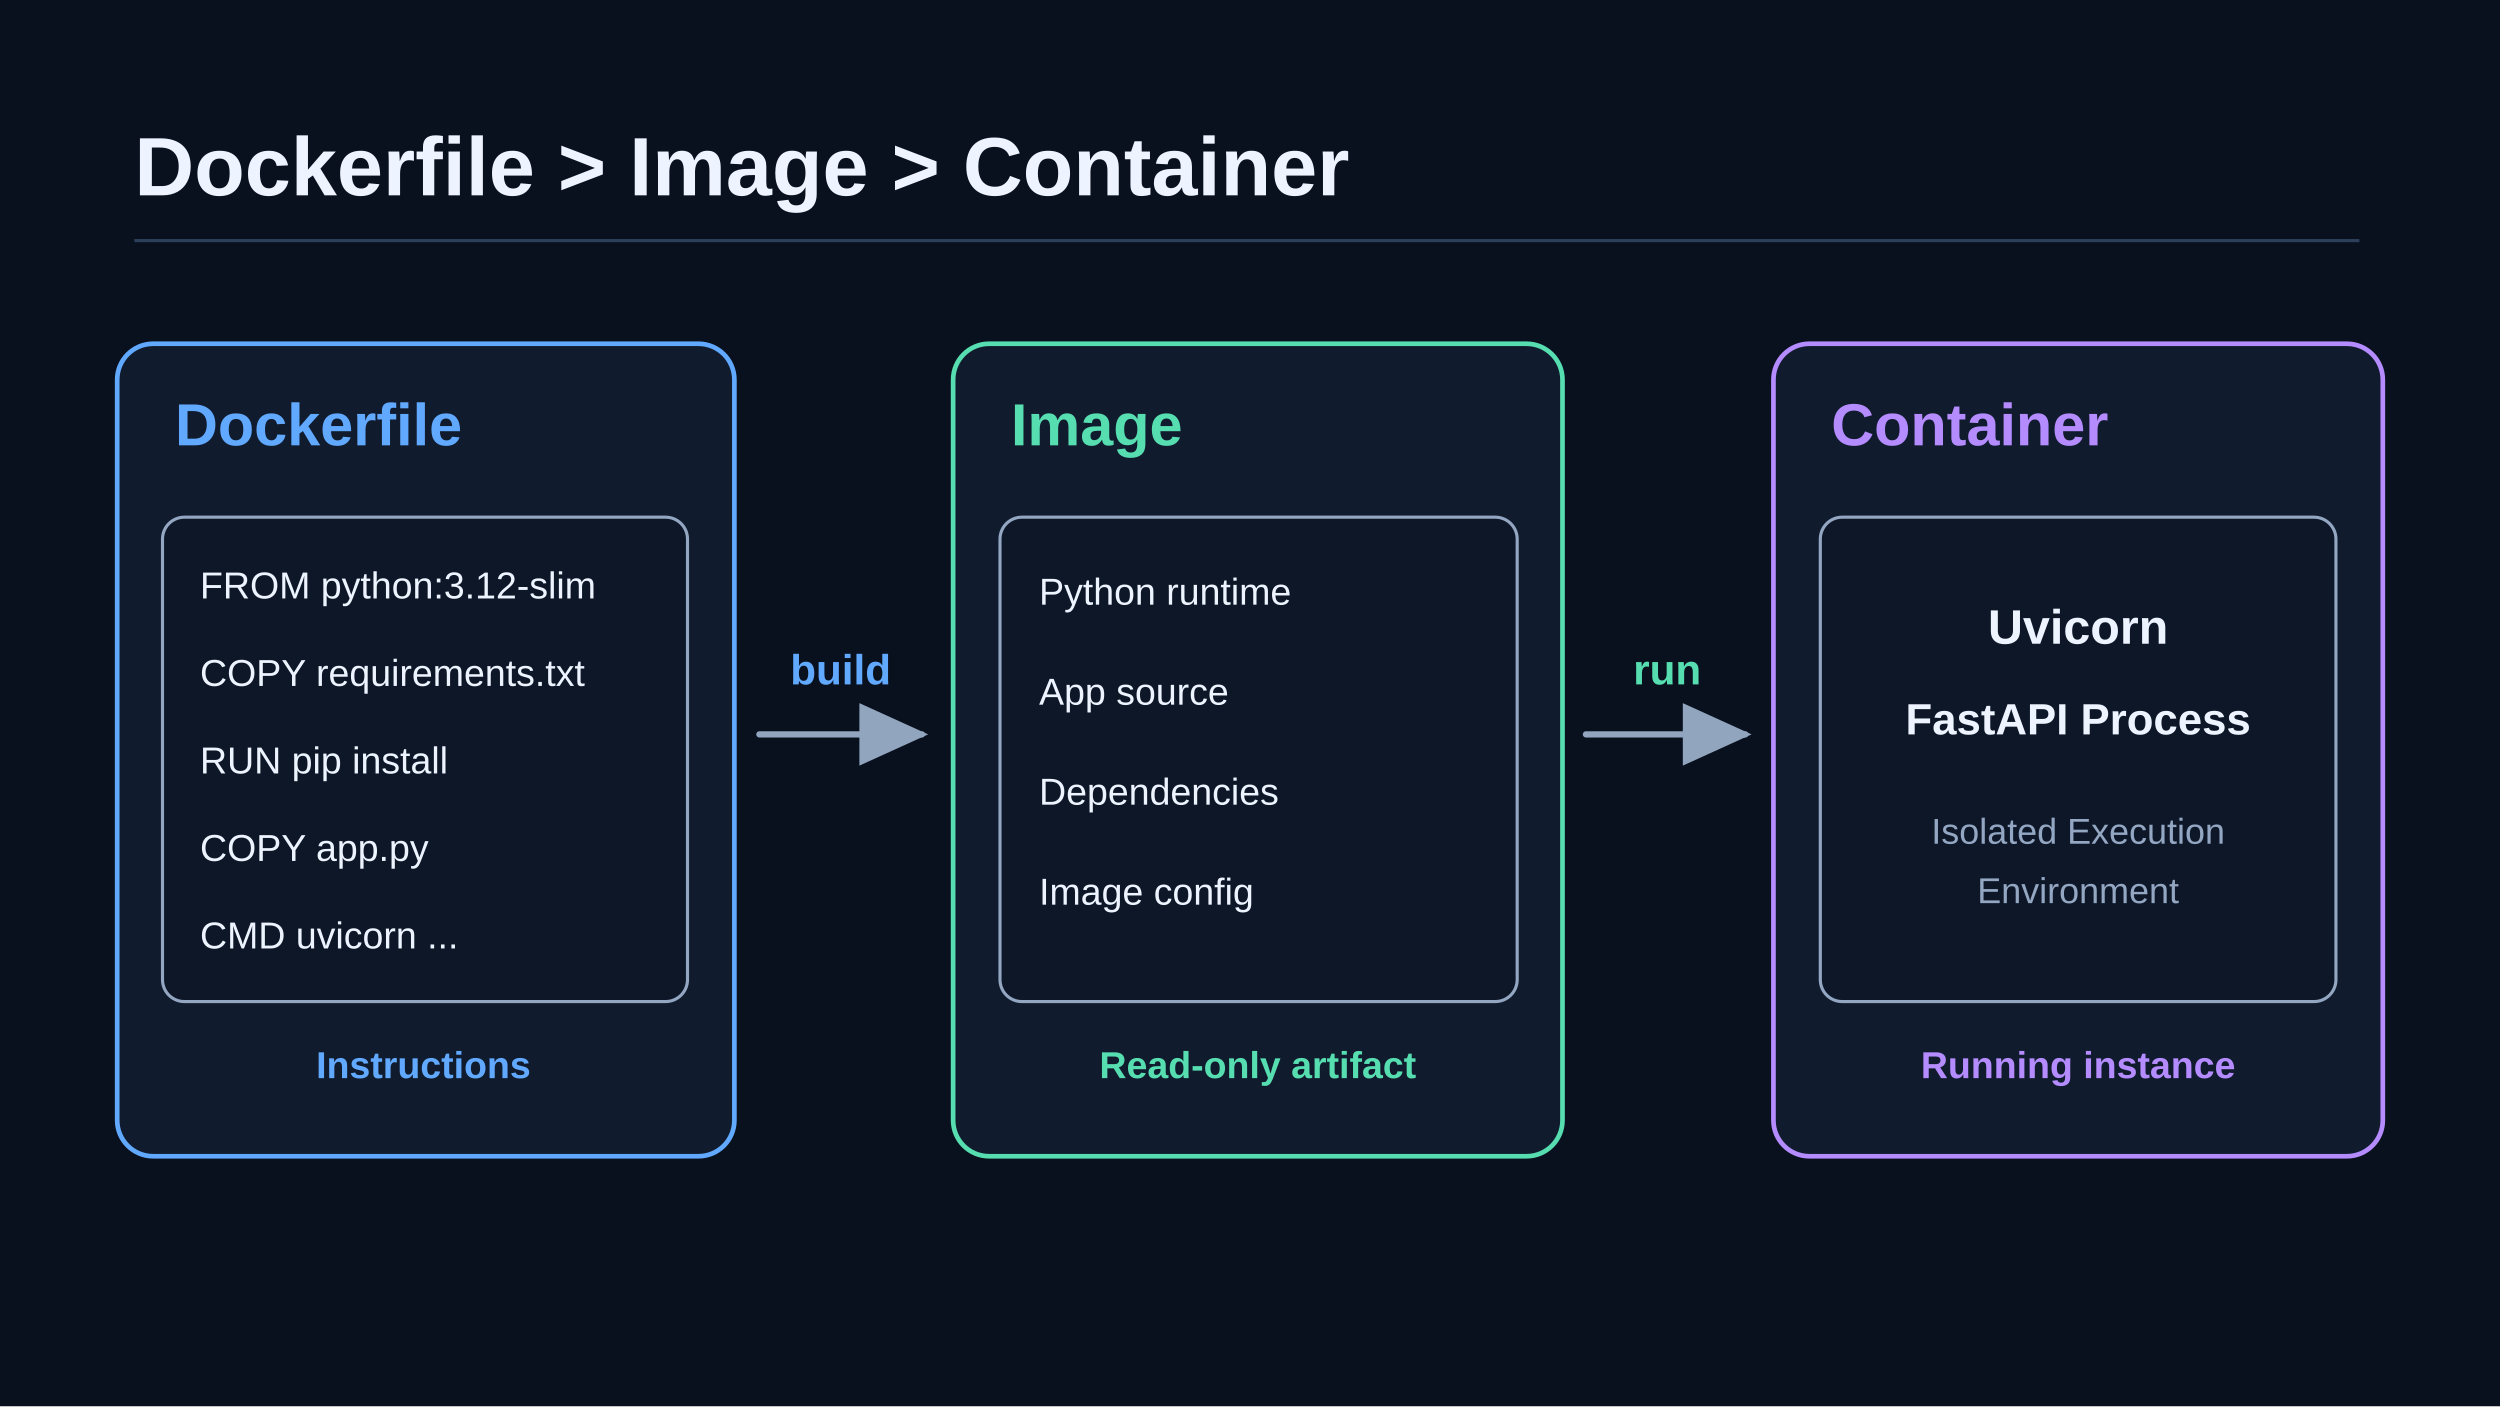
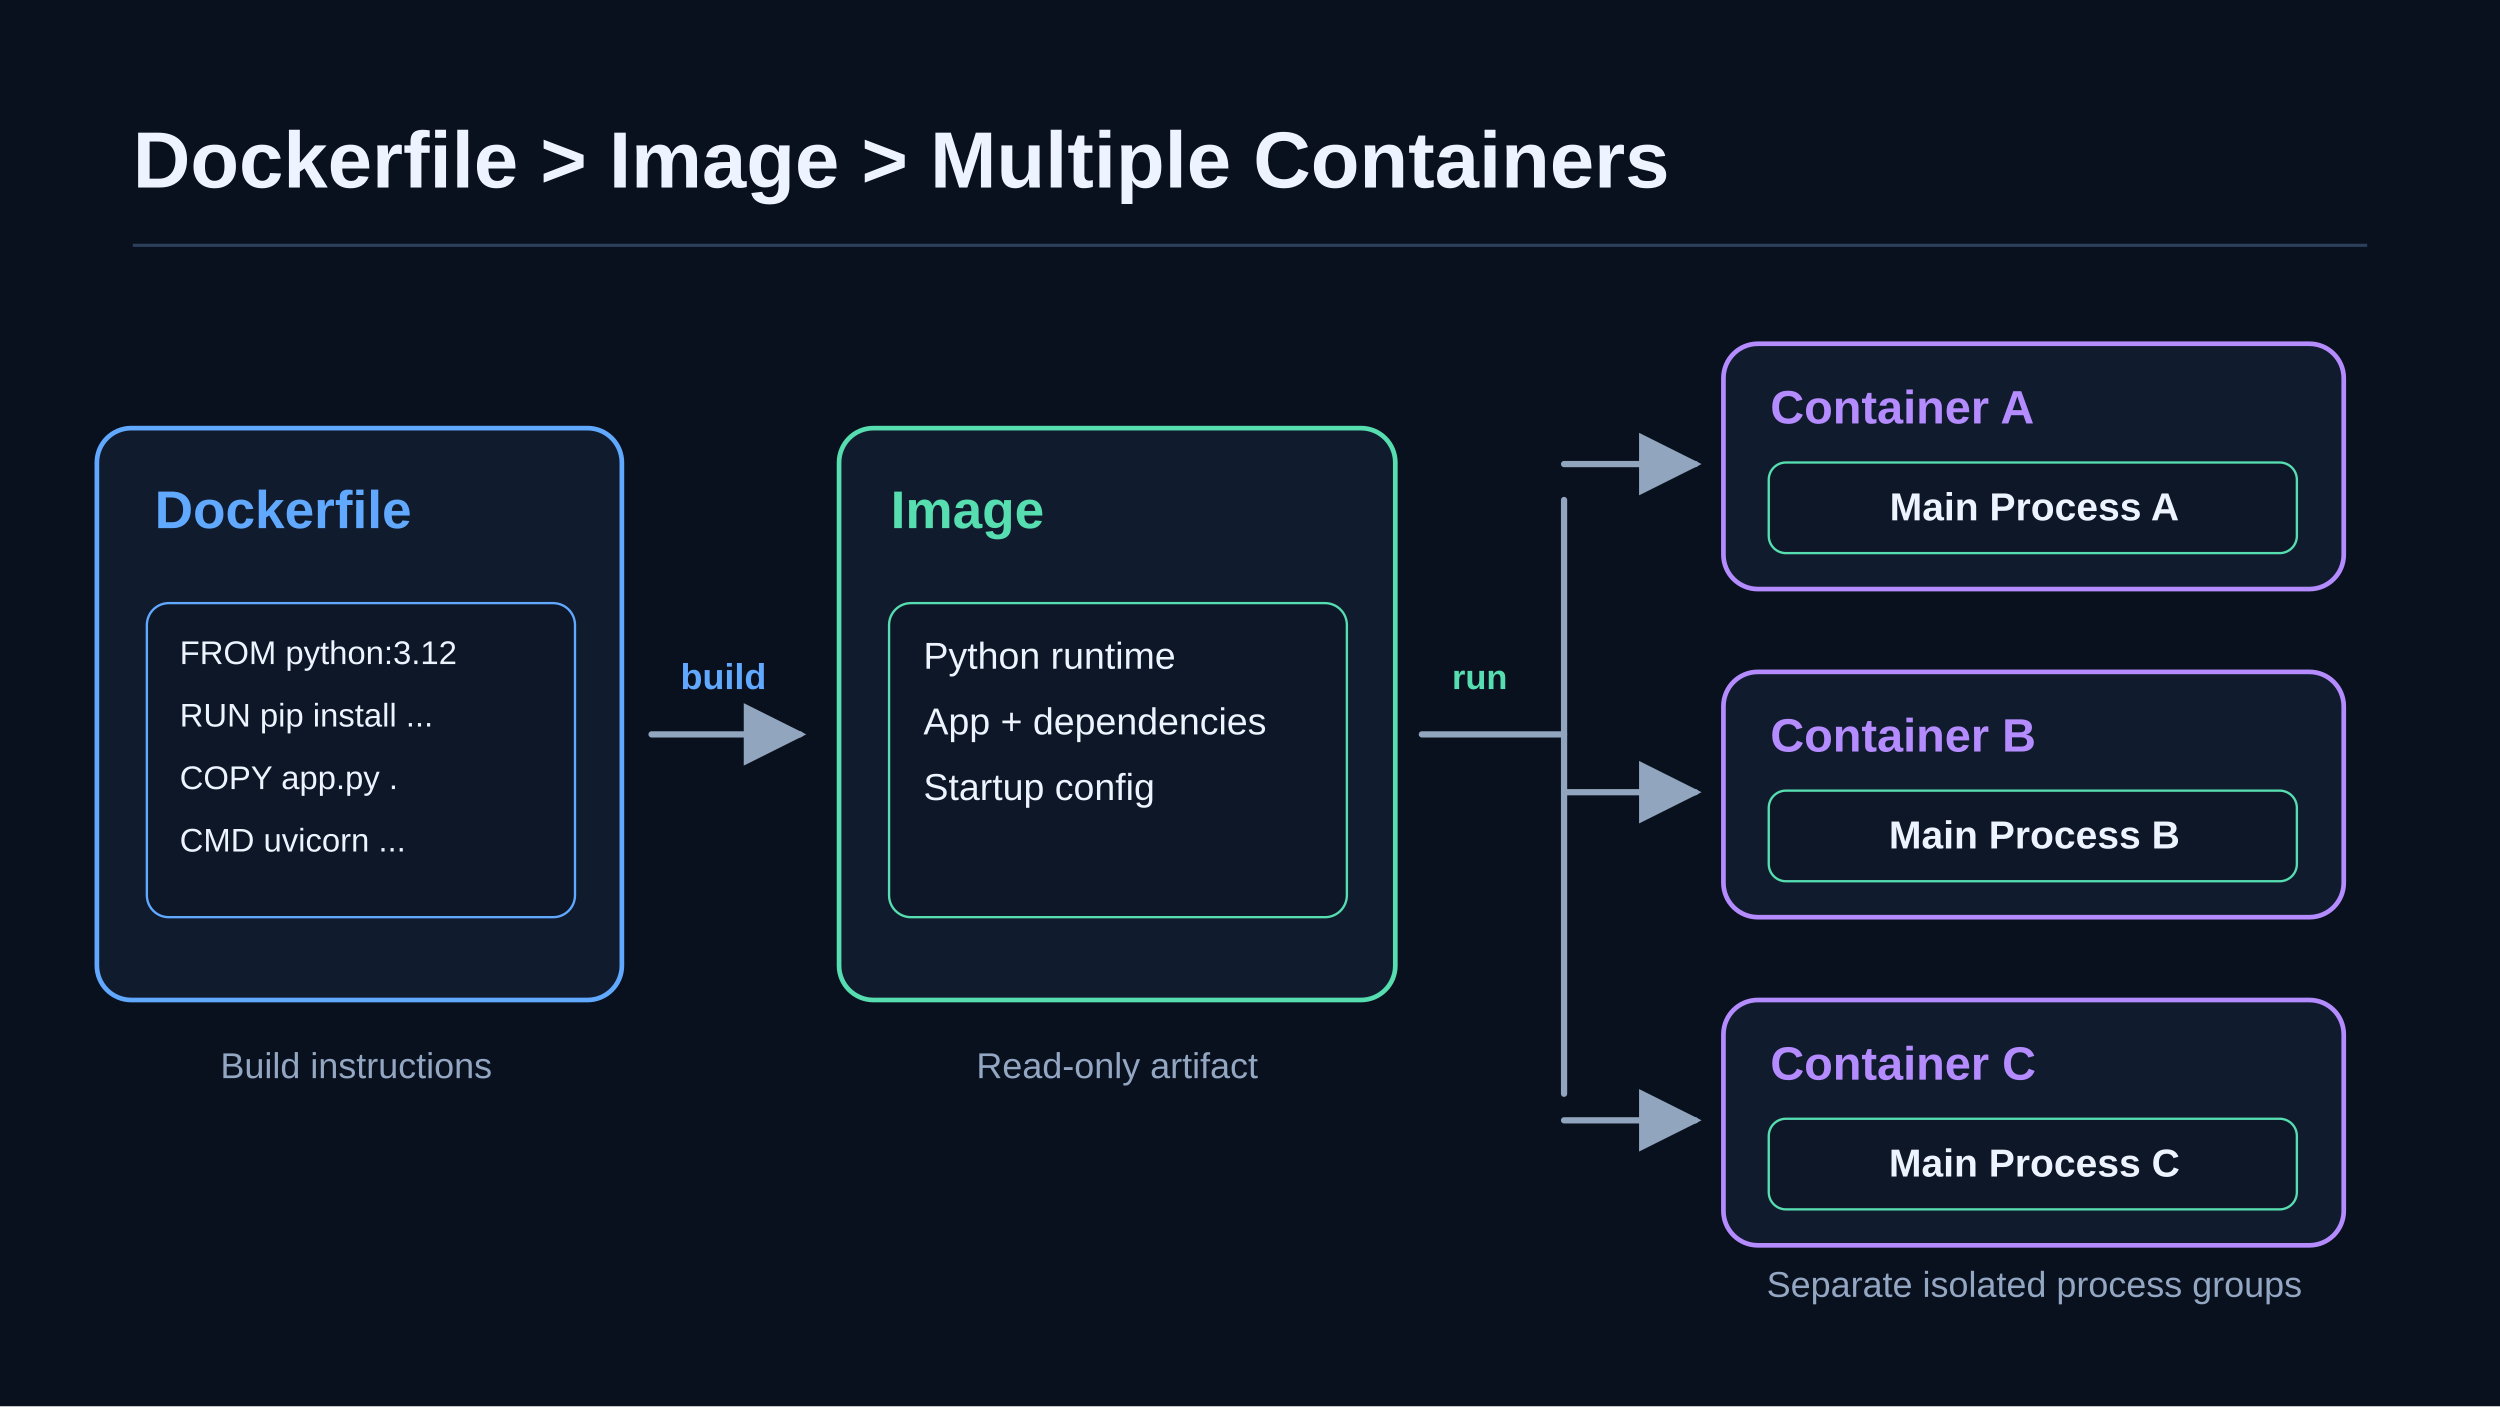
- <svg xmlns="http://www.w3.org/2000/svg" width="1600" height="900" viewBox="0 0 1600 900" role="img" aria-label="Dockerfile  &gt;  Image  &gt;  Container">
+ <svg xmlns="http://www.w3.org/2000/svg" width="1600" height="900" viewBox="0 0 1600 900" role="img" aria-label="Dockerfile  &gt;  Image  &gt;  Multiple Containers">
  <defs>
-     <marker id="arrow" markerWidth="12" markerHeight="10" refX="10" refY="5" orient="auto">
-       <path d="M 0 0 L 11 5 L 0 10 Z" fill="#91a5be" />
+     <marker id="arr" markerWidth="11" markerHeight="10" refX="9" refY="5" orient="auto">
+       <path d="M 0 0 L 10 5 L 0 10 Z" fill="#91a5be" />
    </marker>
  </defs>
  <rect x="0" y="0" width="1600" height="900" fill="#09101e" />
-   <text x="86" y="125" text-anchor="start" font-family="Arial, Helvetica, sans-serif" font-size="53" font-weight="700" fill="#edf4ff">Dockerfile  &gt;  Image  &gt;  Container</text>
-   <path d="M 86 154 H 1510" stroke="#2c405c" stroke-width="2" />
-   <rect x="75" y="220" width="395" height="520" rx="23" fill="#101b2d" stroke="#61a9ff" stroke-width="3" />
-   <rect x="610" y="220" width="390" height="520" rx="23" fill="#101b2d" stroke="#56ddb0" stroke-width="3" />
-   <rect x="1135" y="220" width="390" height="520" rx="23" fill="#101b2d" stroke="#b58cff" stroke-width="3" />
-   <text x="112" y="285" text-anchor="start" font-family="Arial, Helvetica, sans-serif" font-size="38" font-weight="700" fill="#61a9ff">Dockerfile</text>
-   <text x="647" y="285" text-anchor="start" font-family="Arial, Helvetica, sans-serif" font-size="38" font-weight="700" fill="#56ddb0">Image</text>
-   <text x="1172" y="285" text-anchor="start" font-family="Arial, Helvetica, sans-serif" font-size="38" font-weight="700" fill="#b58cff">Container</text>
-   <rect x="104" y="331" width="336" height="310" rx="14" fill="#0d1728" stroke="#93a6c2" stroke-width="2" />
-   <text x="128" y="383" text-anchor="start" font-family="Arial, Helvetica, sans-serif" font-size="24" font-weight="500" fill="#edf4ff">FROM python:3.12-slim</text>
-   <text x="128" y="439" text-anchor="start" font-family="Arial, Helvetica, sans-serif" font-size="24" font-weight="500" fill="#edf4ff">COPY requirements.txt</text>
-   <text x="128" y="495" text-anchor="start" font-family="Arial, Helvetica, sans-serif" font-size="24" font-weight="500" fill="#edf4ff">RUN pip install</text>
-   <text x="128" y="551" text-anchor="start" font-family="Arial, Helvetica, sans-serif" font-size="24" font-weight="500" fill="#edf4ff">COPY app.py</text>
-   <text x="128" y="607" text-anchor="start" font-family="Arial, Helvetica, sans-serif" font-size="24" font-weight="500" fill="#edf4ff">CMD uvicorn ...</text>
-   <rect x="640" y="331" width="331" height="310" rx="14" fill="#0d1728" stroke="#93a6c2" stroke-width="2" />
-   <text x="665" y="387" text-anchor="start" font-family="Arial, Helvetica, sans-serif" font-size="24" font-weight="500" fill="#edf4ff">Python runtime</text>
-   <text x="665" y="451" text-anchor="start" font-family="Arial, Helvetica, sans-serif" font-size="24" font-weight="500" fill="#edf4ff">App source</text>
-   <text x="665" y="515" text-anchor="start" font-family="Arial, Helvetica, sans-serif" font-size="24" font-weight="500" fill="#edf4ff">Dependencies</text>
-   <text x="665" y="579" text-anchor="start" font-family="Arial, Helvetica, sans-serif" font-size="24" font-weight="500" fill="#edf4ff">Image config</text>
-   <rect x="1165" y="331" width="330" height="310" rx="14" fill="#0d1728" stroke="#93a6c2" stroke-width="2" />
-   <text x="1330" y="412" text-anchor="middle" font-family="Arial, Helvetica, sans-serif" font-size="31" font-weight="700" fill="#edf4ff">Uvicorn</text>
-   <text x="1330" y="470" text-anchor="middle" font-family="Arial, Helvetica, sans-serif" font-size="28" font-weight="600" fill="#edf4ff">FastAPI Process</text>
-   <text x="1330" y="540" text-anchor="middle" font-family="Arial, Helvetica, sans-serif" font-size="23" font-weight="500" fill="#93a6c2">Isolated Execution</text>
-   <text x="1330" y="578" text-anchor="middle" font-family="Arial, Helvetica, sans-serif" font-size="23" font-weight="500" fill="#93a6c2">Environment</text>
-   <path d="M 486 470 H 590" fill="none" stroke="#91a5be" stroke-width="4" stroke-linecap="round" stroke-linejoin="round" marker-end="url(#arrow)" />
-   <text x="538" y="438" text-anchor="middle" font-family="Arial, Helvetica, sans-serif" font-size="27" font-weight="700" fill="#61a9ff">build</text>
-   <path d="M 1015 470 H 1117" fill="none" stroke="#91a5be" stroke-width="4" stroke-linecap="round" stroke-linejoin="round" marker-end="url(#arrow)" />
-   <text x="1067" y="438" text-anchor="middle" font-family="Arial, Helvetica, sans-serif" font-size="27" font-weight="700" fill="#56ddb0">run</text>
-   <text x="271" y="690" text-anchor="middle" font-family="Arial, Helvetica, sans-serif" font-size="24" font-weight="600" fill="#61a9ff">Instructions</text>
-   <text x="805" y="690" text-anchor="middle" font-family="Arial, Helvetica, sans-serif" font-size="24" font-weight="600" fill="#56ddb0">Read-only artifact</text>
-   <text x="1330" y="690" text-anchor="middle" font-family="Arial, Helvetica, sans-serif" font-size="24" font-weight="600" fill="#b58cff">Running instance</text>
+   <text x="85" y="120" text-anchor="start" font-family="Arial, Helvetica, sans-serif" font-size="51" font-weight="700" fill="#edf4ff">Dockerfile  &gt;  Image  &gt;  Multiple Containers</text>
+   <path d="M 85 157 H 1515" stroke="#2c405c" stroke-width="2" />
+   <rect x="62" y="274" width="336" height="366" rx="22" fill="#101b2d" stroke="#61a9ff" stroke-width="3" />
+   <text x="99" y="338" text-anchor="start" font-family="Arial, Helvetica, sans-serif" font-size="34" font-weight="700" fill="#61a9ff">Dockerfile</text>
+   <rect x="94" y="386" width="274" height="201" rx="14" fill="#0d1728" stroke="#61a9ff" stroke-width="1.5" />
+   <text x="115" y="425" text-anchor="start" font-family="Arial, Helvetica, sans-serif" font-size="21" font-weight="500" fill="#edf4ff">FROM python:3.12</text>
+   <text x="115" y="465" text-anchor="start" font-family="Arial, Helvetica, sans-serif" font-size="21" font-weight="500" fill="#edf4ff">RUN pip install ...</text>
+   <text x="115" y="505" text-anchor="start" font-family="Arial, Helvetica, sans-serif" font-size="21" font-weight="500" fill="#edf4ff">COPY app.py .</text>
+   <text x="115" y="545" text-anchor="start" font-family="Arial, Helvetica, sans-serif" font-size="21" font-weight="500" fill="#edf4ff">CMD uvicorn ...</text>
+   <text x="228" y="690" text-anchor="middle" font-family="Arial, Helvetica, sans-serif" font-size="23" font-weight="500" fill="#93a6c2">Build instructions</text>
+   <path d="M 417 470 H 512" fill="none" stroke="#91a5be" stroke-width="4" stroke-linecap="round" stroke-linejoin="round" marker-end="url(#arr)" />
+   <text x="463" y="441" text-anchor="middle" font-family="Arial, Helvetica, sans-serif" font-size="23" font-weight="700" fill="#61a9ff">build</text>
+   <rect x="537" y="274" width="356" height="366" rx="22" fill="#101b2d" stroke="#56ddb0" stroke-width="3" />
+   <text x="570" y="338" text-anchor="start" font-family="Arial, Helvetica, sans-serif" font-size="34" font-weight="700" fill="#56ddb0">Image</text>
+   <rect x="569" y="386" width="293" height="201" rx="14" fill="#0d1728" stroke="#56ddb0" stroke-width="1.5" />
+   <text x="591" y="428" text-anchor="start" font-family="Arial, Helvetica, sans-serif" font-size="24" font-weight="500" fill="#edf4ff">Python runtime</text>
+   <text x="591" y="470" text-anchor="start" font-family="Arial, Helvetica, sans-serif" font-size="24" font-weight="500" fill="#edf4ff">App + dependencies</text>
+   <text x="591" y="512" text-anchor="start" font-family="Arial, Helvetica, sans-serif" font-size="24" font-weight="500" fill="#edf4ff">Startup config</text>
+   <text x="715" y="690" text-anchor="middle" font-family="Arial, Helvetica, sans-serif" font-size="23" font-weight="500" fill="#93a6c2">Read-only artifact</text>
+   <path d="M 910 470 H 1001" fill="none" stroke="#91a5be" stroke-width="4" stroke-linecap="round" stroke-linejoin="round" />
+   <path d="M 1001 320 V 700" fill="none" stroke="#91a5be" stroke-width="4" stroke-linecap="round" stroke-linejoin="round" />
+   <text x="947" y="441" text-anchor="middle" font-family="Arial, Helvetica, sans-serif" font-size="22" font-weight="700" fill="#56ddb0">run</text>
+   <path d="M 1001 297 H 1085" fill="none" stroke="#91a5be" stroke-width="4" stroke-linecap="round" stroke-linejoin="round" marker-end="url(#arr)" />
+   <rect x="1103" y="220" width="397" height="157" rx="22" fill="#101b2d" stroke="#b58cff" stroke-width="3" />
+   <text x="1133" y="271" text-anchor="start" font-family="Arial, Helvetica, sans-serif" font-size="30" font-weight="700" fill="#b58cff">Container A</text>
+   <rect x="1132" y="296" width="338" height="58" rx="11" fill="#0d1728" stroke="#56ddb0" stroke-width="1.5" />
+   <text x="1302" y="333" text-anchor="middle" font-family="Arial, Helvetica, sans-serif" font-size="25" font-weight="600" fill="#edf4ff">Main Process A</text>
+   <path d="M 1001 507 H 1085" fill="none" stroke="#91a5be" stroke-width="4" stroke-linecap="round" stroke-linejoin="round" marker-end="url(#arr)" />
+   <rect x="1103" y="430" width="397" height="157" rx="22" fill="#101b2d" stroke="#b58cff" stroke-width="3" />
+   <text x="1133" y="481" text-anchor="start" font-family="Arial, Helvetica, sans-serif" font-size="30" font-weight="700" fill="#b58cff">Container B</text>
+   <rect x="1132" y="506" width="338" height="58" rx="11" fill="#0d1728" stroke="#56ddb0" stroke-width="1.5" />
+   <text x="1302" y="543" text-anchor="middle" font-family="Arial, Helvetica, sans-serif" font-size="25" font-weight="600" fill="#edf4ff">Main Process B</text>
+   <path d="M 1001 717 H 1085" fill="none" stroke="#91a5be" stroke-width="4" stroke-linecap="round" stroke-linejoin="round" marker-end="url(#arr)" />
+   <rect x="1103" y="640" width="397" height="157" rx="22" fill="#101b2d" stroke="#b58cff" stroke-width="3" />
+   <text x="1133" y="691" text-anchor="start" font-family="Arial, Helvetica, sans-serif" font-size="30" font-weight="700" fill="#b58cff">Container C</text>
+   <rect x="1132" y="716" width="338" height="58" rx="11" fill="#0d1728" stroke="#56ddb0" stroke-width="1.5" />
+   <text x="1302" y="753" text-anchor="middle" font-family="Arial, Helvetica, sans-serif" font-size="25" font-weight="600" fill="#edf4ff">Main Process C</text>
+   <text x="1302" y="830" text-anchor="middle" font-family="Arial, Helvetica, sans-serif" font-size="23" font-weight="500" fill="#93a6c2">Separate isolated process groups</text>
</svg>
